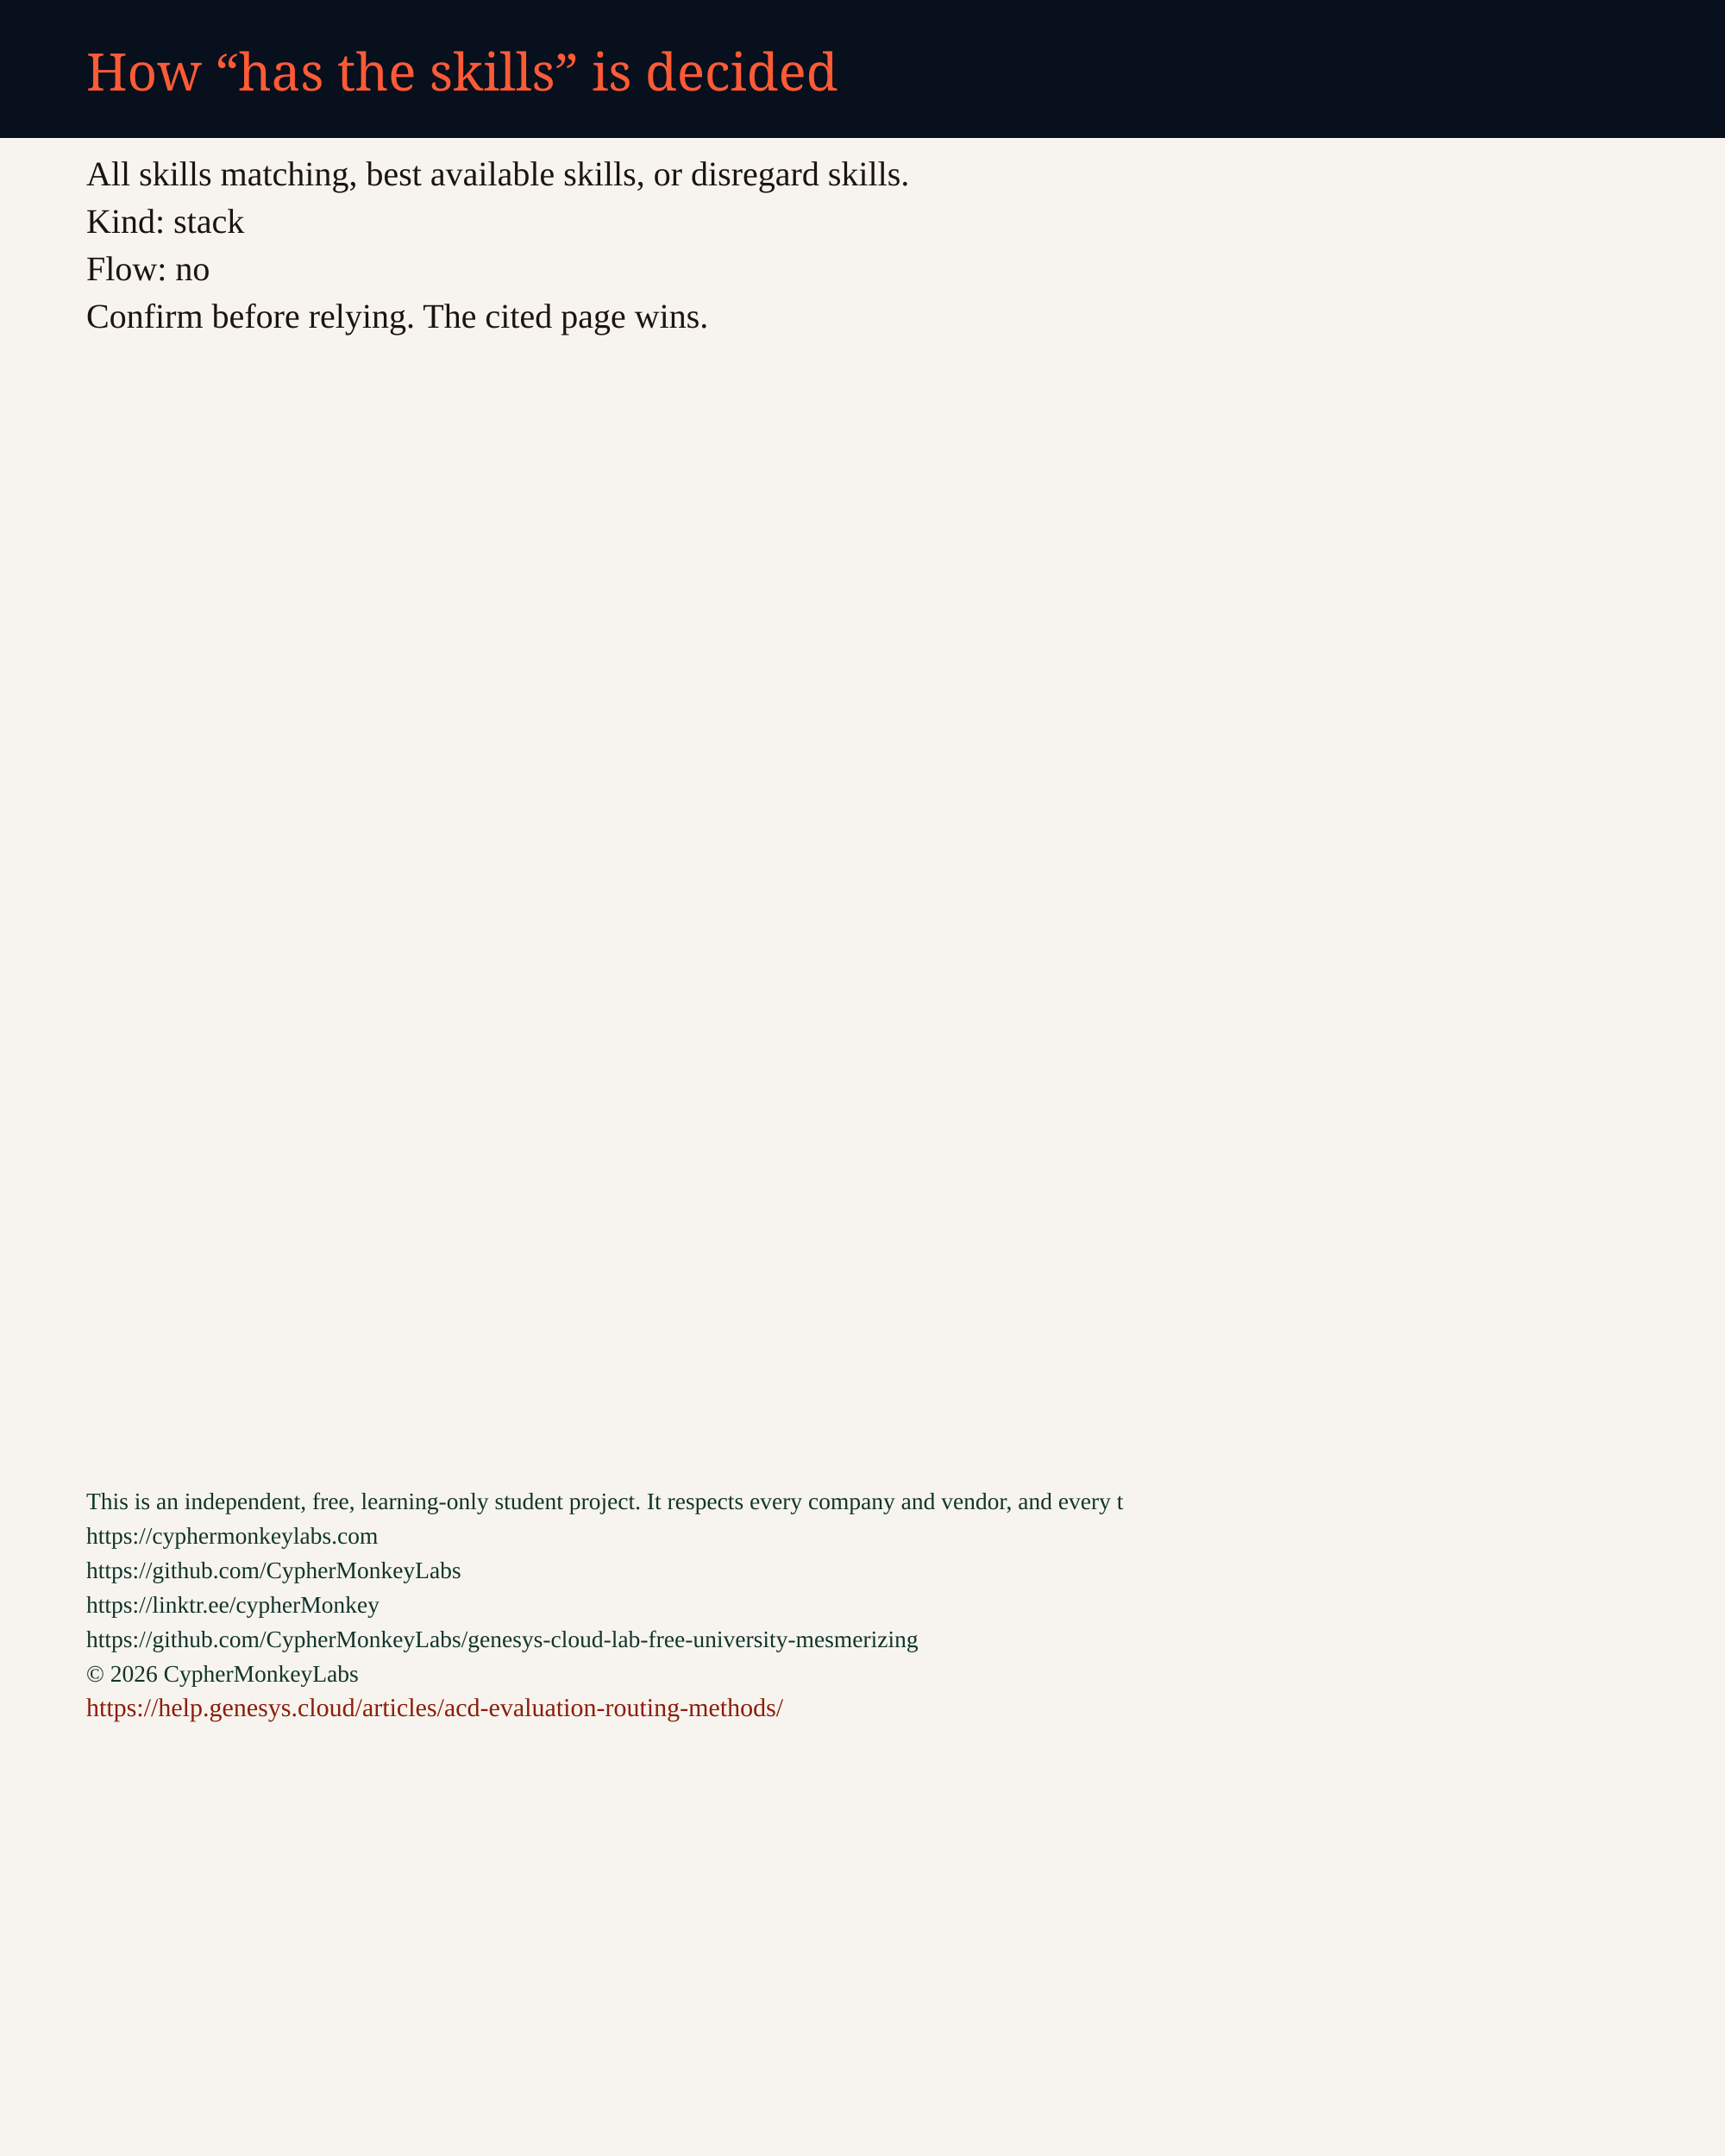
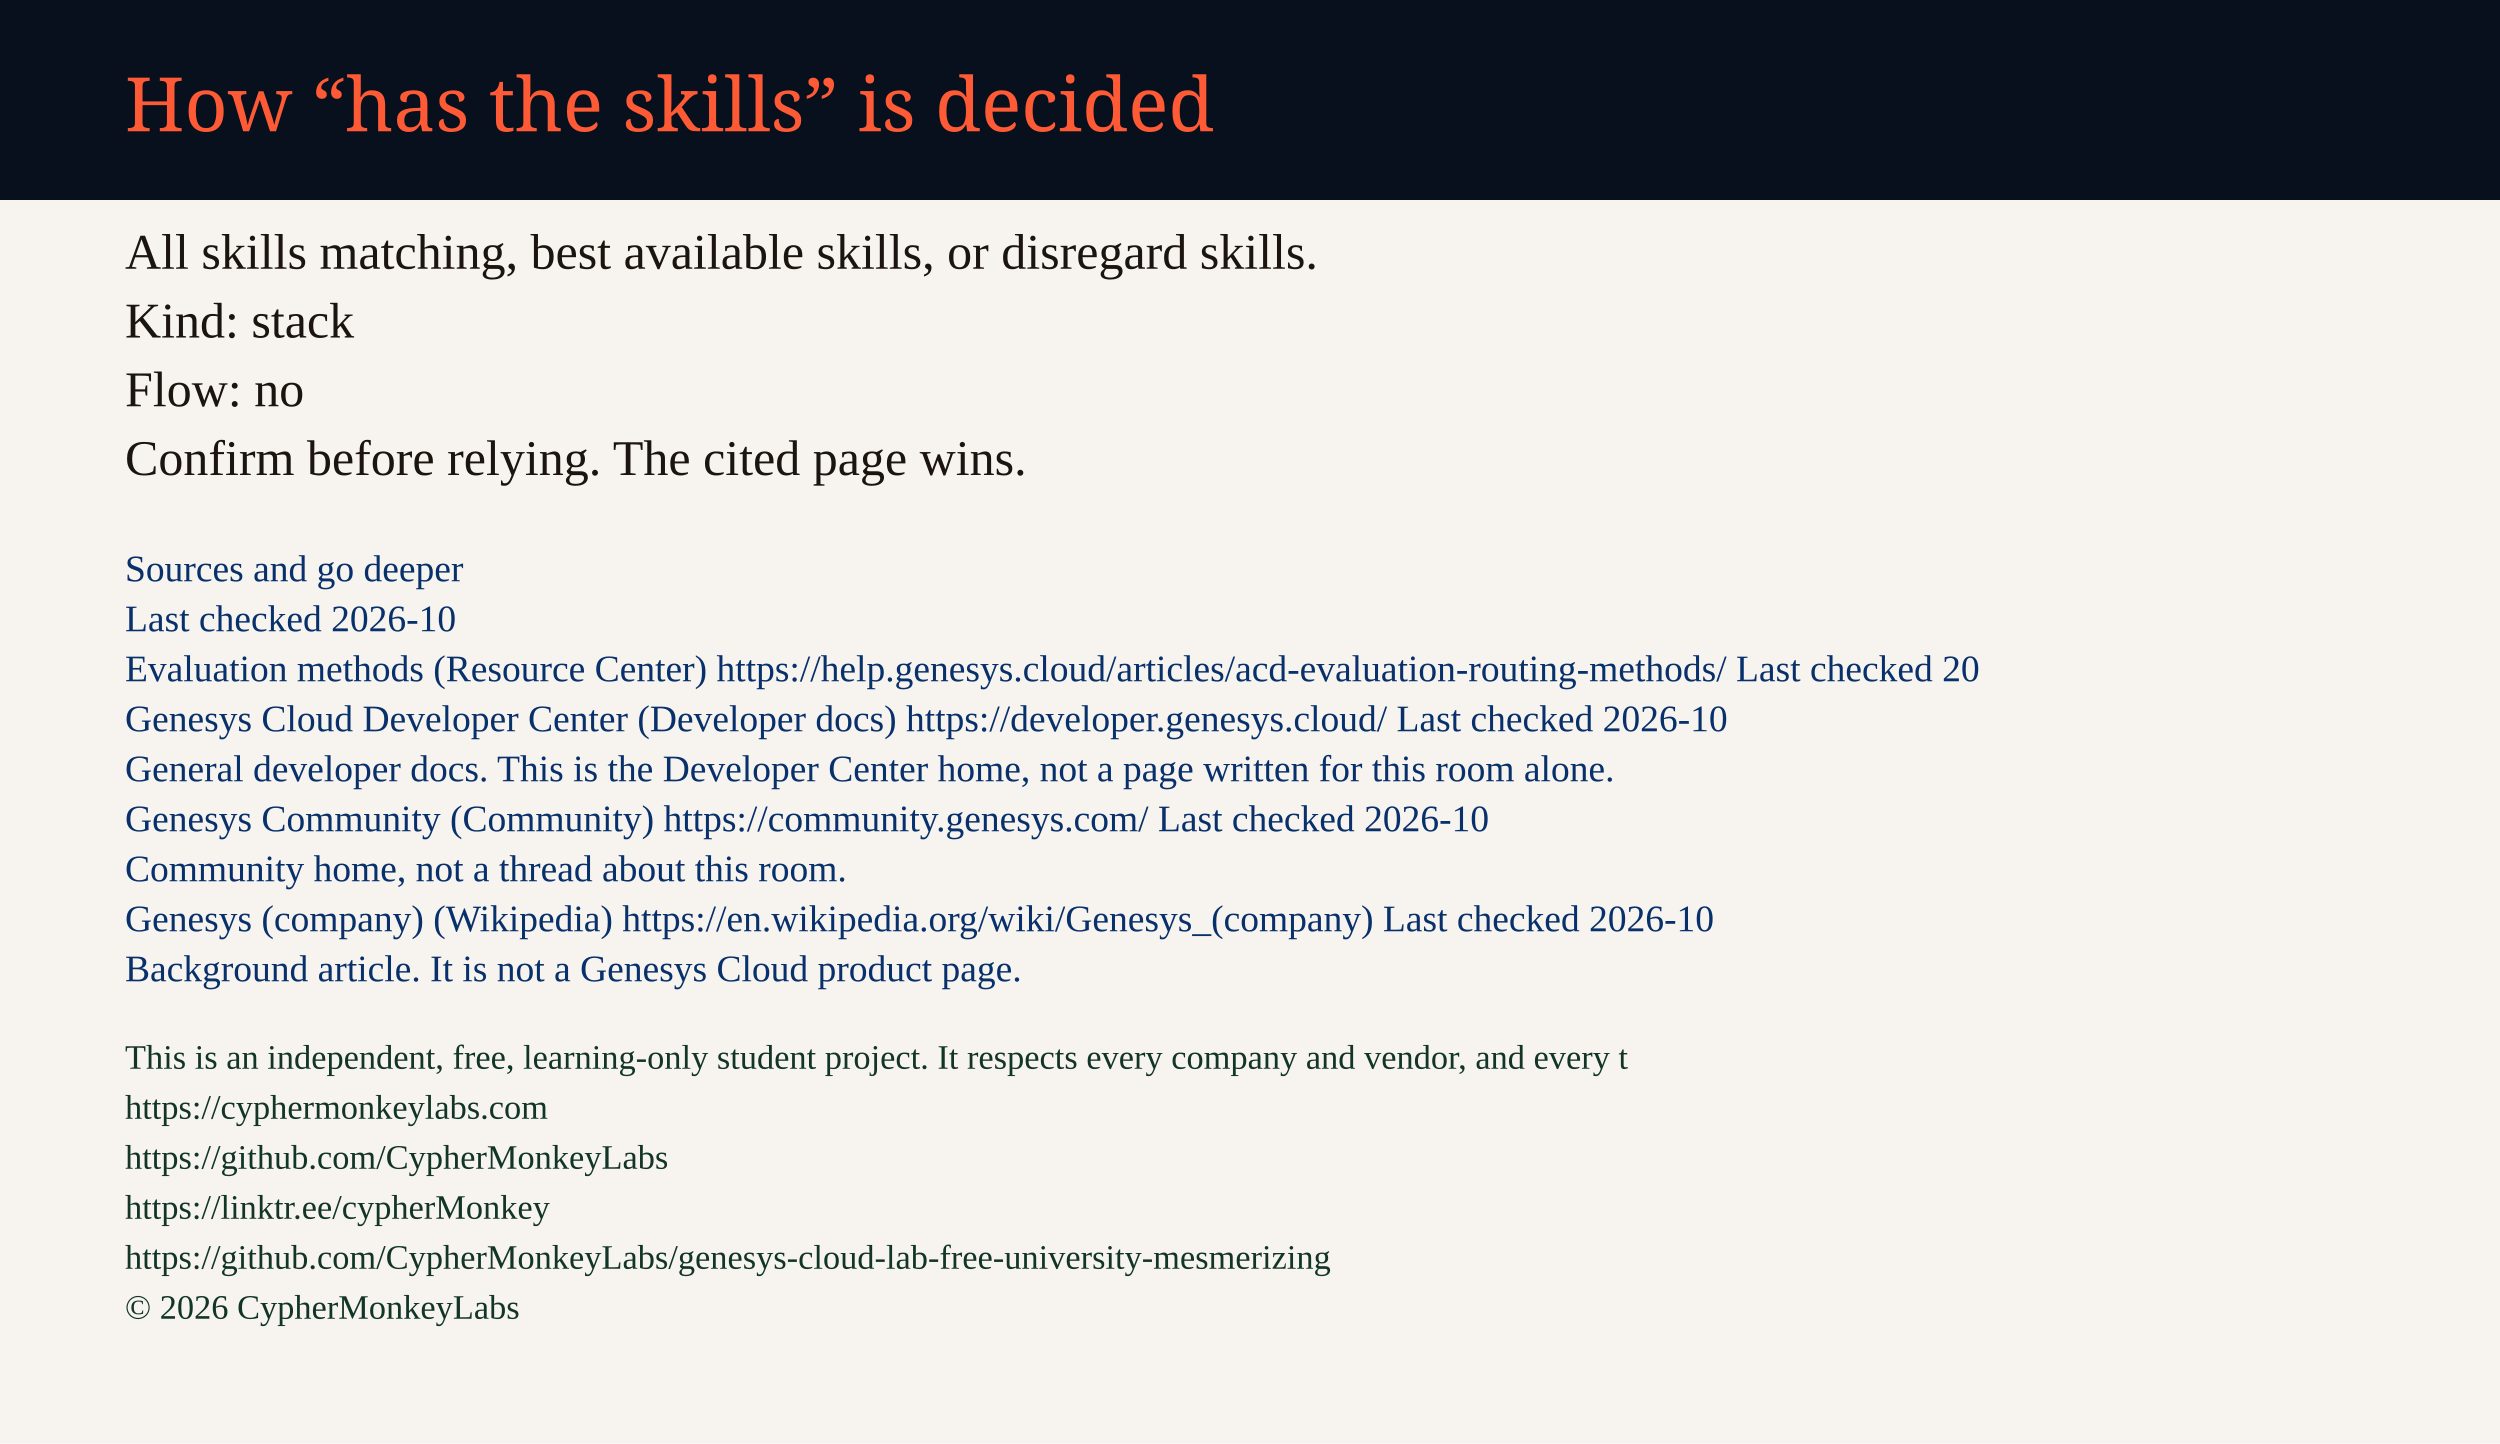
- <svg xmlns="http://www.w3.org/2000/svg" width="800" height="1000" viewBox="0 0 800 1000">
-   <rect width="800" height="1000" fill="#f7f4ef" />
+ <svg xmlns="http://www.w3.org/2000/svg" width="800" height="462" viewBox="0 0 800 462">
+   <rect width="800" height="462" fill="#f7f4ef" />
  <rect width="800" height="64" fill="#07101c" />
  <text x="40" y="42" fill="#ff5a36" font-size="24" font-family="Georgia, serif">How “has the skills” is decided</text>
  <text x="40" y="86" font-size="16" fill="#1b140f">All skills matching, best available skills, or disregard skills.</text>
  <text x="40" y="108" font-size="16" fill="#1b140f">Kind: stack</text>
  <text x="40" y="130" font-size="16" fill="#1b140f">Flow: no</text>
  <text x="40" y="152" font-size="16" fill="#1b140f">Confirm before relying. The cited page wins.</text>
-   <text x="40" y="700" font-size="11" fill="#123528">This is an independent, free, learning-only student project. It respects every company and vendor, and every t</text>
-   <text x="40" y="716" font-size="11" fill="#123528">https://cyphermonkeylabs.com</text>
-   <text x="40" y="732" font-size="11" fill="#123528">https://github.com/CypherMonkeyLabs</text>
-   <text x="40" y="748" font-size="11" fill="#123528">https://linktr.ee/cypherMonkey</text>
-   <text x="40" y="764" font-size="11" fill="#123528">https://github.com/CypherMonkeyLabs/genesys-cloud-lab-free-university-mesmerizing</text>
-   <text x="40" y="780" font-size="11" fill="#123528">© 2026 CypherMonkeyLabs</text>
-   <text x="40" y="796" font-size="12" fill="#8d1d08">https://help.genesys.cloud/articles/acd-evaluation-routing-methods/</text>
+   <text x="40" y="186" font-size="12" fill="#08306b">Sources and go deeper</text>
+   <text x="40" y="202" font-size="12" fill="#08306b">Last checked 2026-10</text>
+   <text x="40" y="218" font-size="12" fill="#08306b">Evaluation methods (Resource Center) https://help.genesys.cloud/articles/acd-evaluation-routing-methods/ Last checked 20</text>
+   <text x="40" y="234" font-size="12" fill="#08306b">Genesys Cloud Developer Center (Developer docs) https://developer.genesys.cloud/ Last checked 2026-10</text>
+   <text x="40" y="250" font-size="12" fill="#08306b">  General developer docs. This is the Developer Center home, not a page written for this room alone.</text>
+   <text x="40" y="266" font-size="12" fill="#08306b">Genesys Community (Community) https://community.genesys.com/ Last checked 2026-10</text>
+   <text x="40" y="282" font-size="12" fill="#08306b">  Community home, not a thread about this room.</text>
+   <text x="40" y="298" font-size="12" fill="#08306b">Genesys (company) (Wikipedia) https://en.wikipedia.org/wiki/Genesys_(company) Last checked 2026-10</text>
+   <text x="40" y="314" font-size="12" fill="#08306b">  Background article. It is not a Genesys Cloud product page.</text>
+   <text x="40" y="342" font-size="11" fill="#123528">This is an independent, free, learning-only student project. It respects every company and vendor, and every t</text>
+   <text x="40" y="358" font-size="11" fill="#123528">https://cyphermonkeylabs.com</text>
+   <text x="40" y="374" font-size="11" fill="#123528">https://github.com/CypherMonkeyLabs</text>
+   <text x="40" y="390" font-size="11" fill="#123528">https://linktr.ee/cypherMonkey</text>
+   <text x="40" y="406" font-size="11" fill="#123528">https://github.com/CypherMonkeyLabs/genesys-cloud-lab-free-university-mesmerizing</text>
+   <text x="40" y="422" font-size="11" fill="#123528">© 2026 CypherMonkeyLabs</text>
</svg>
